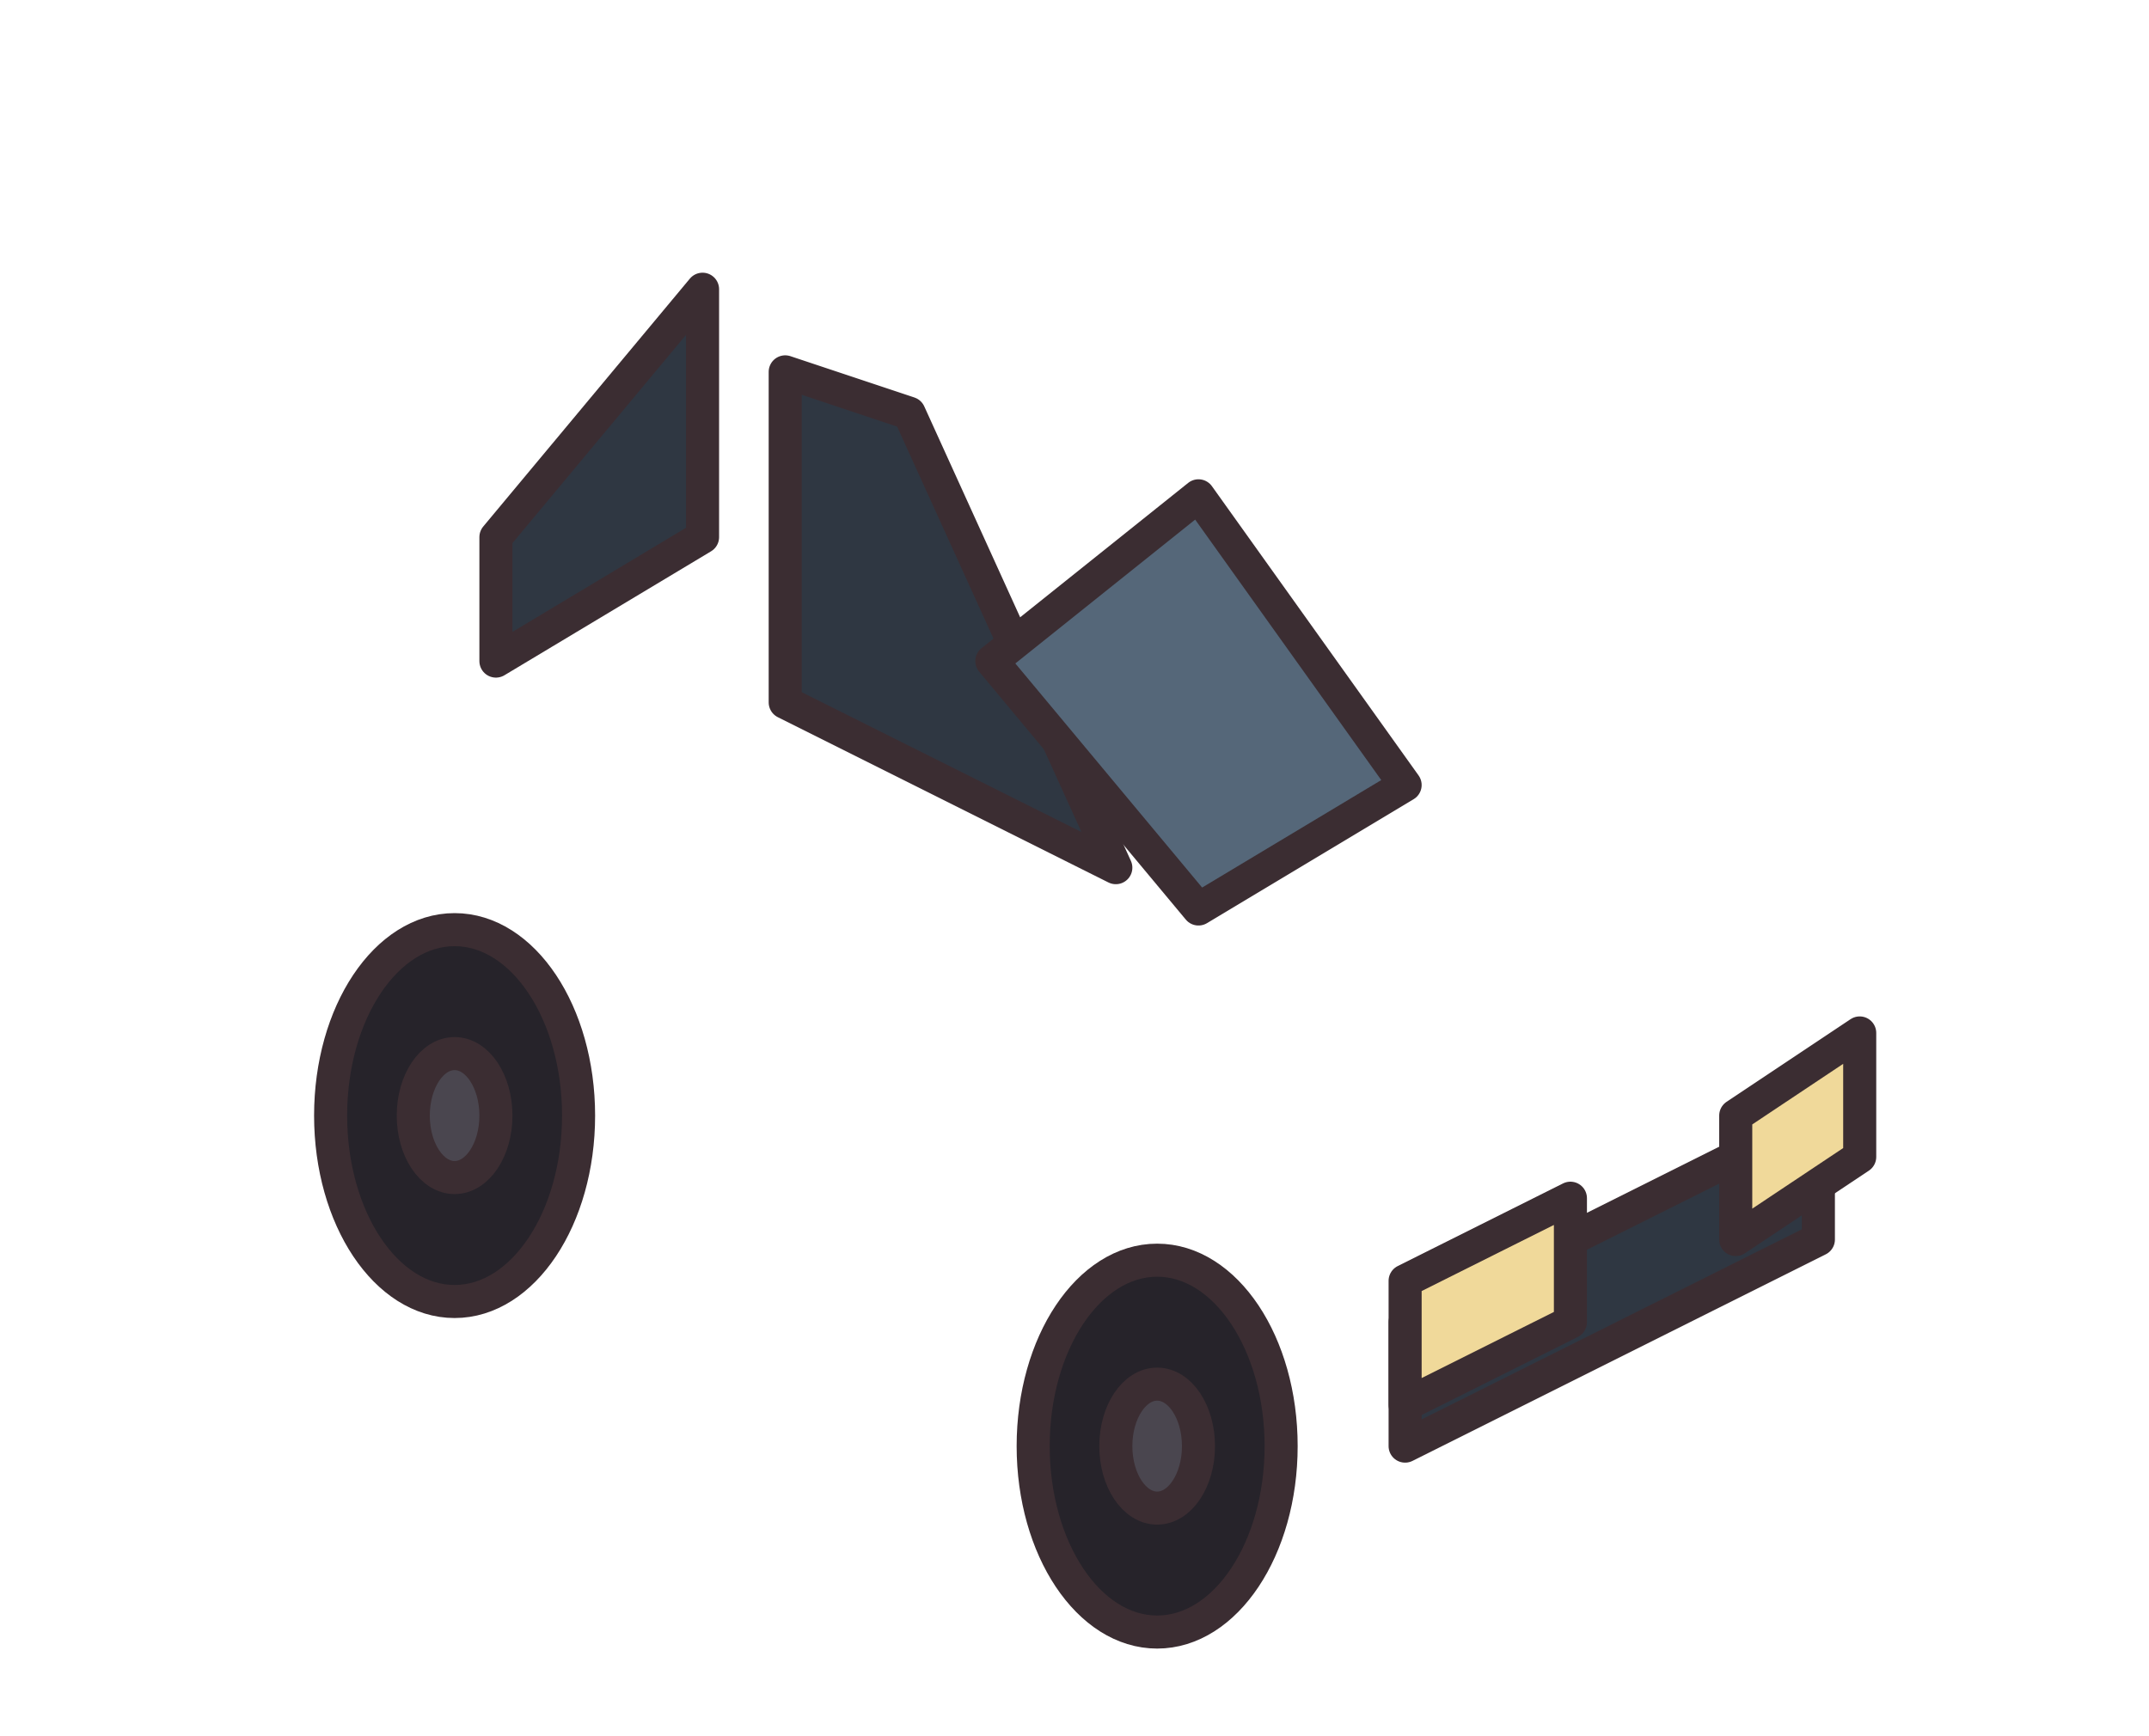
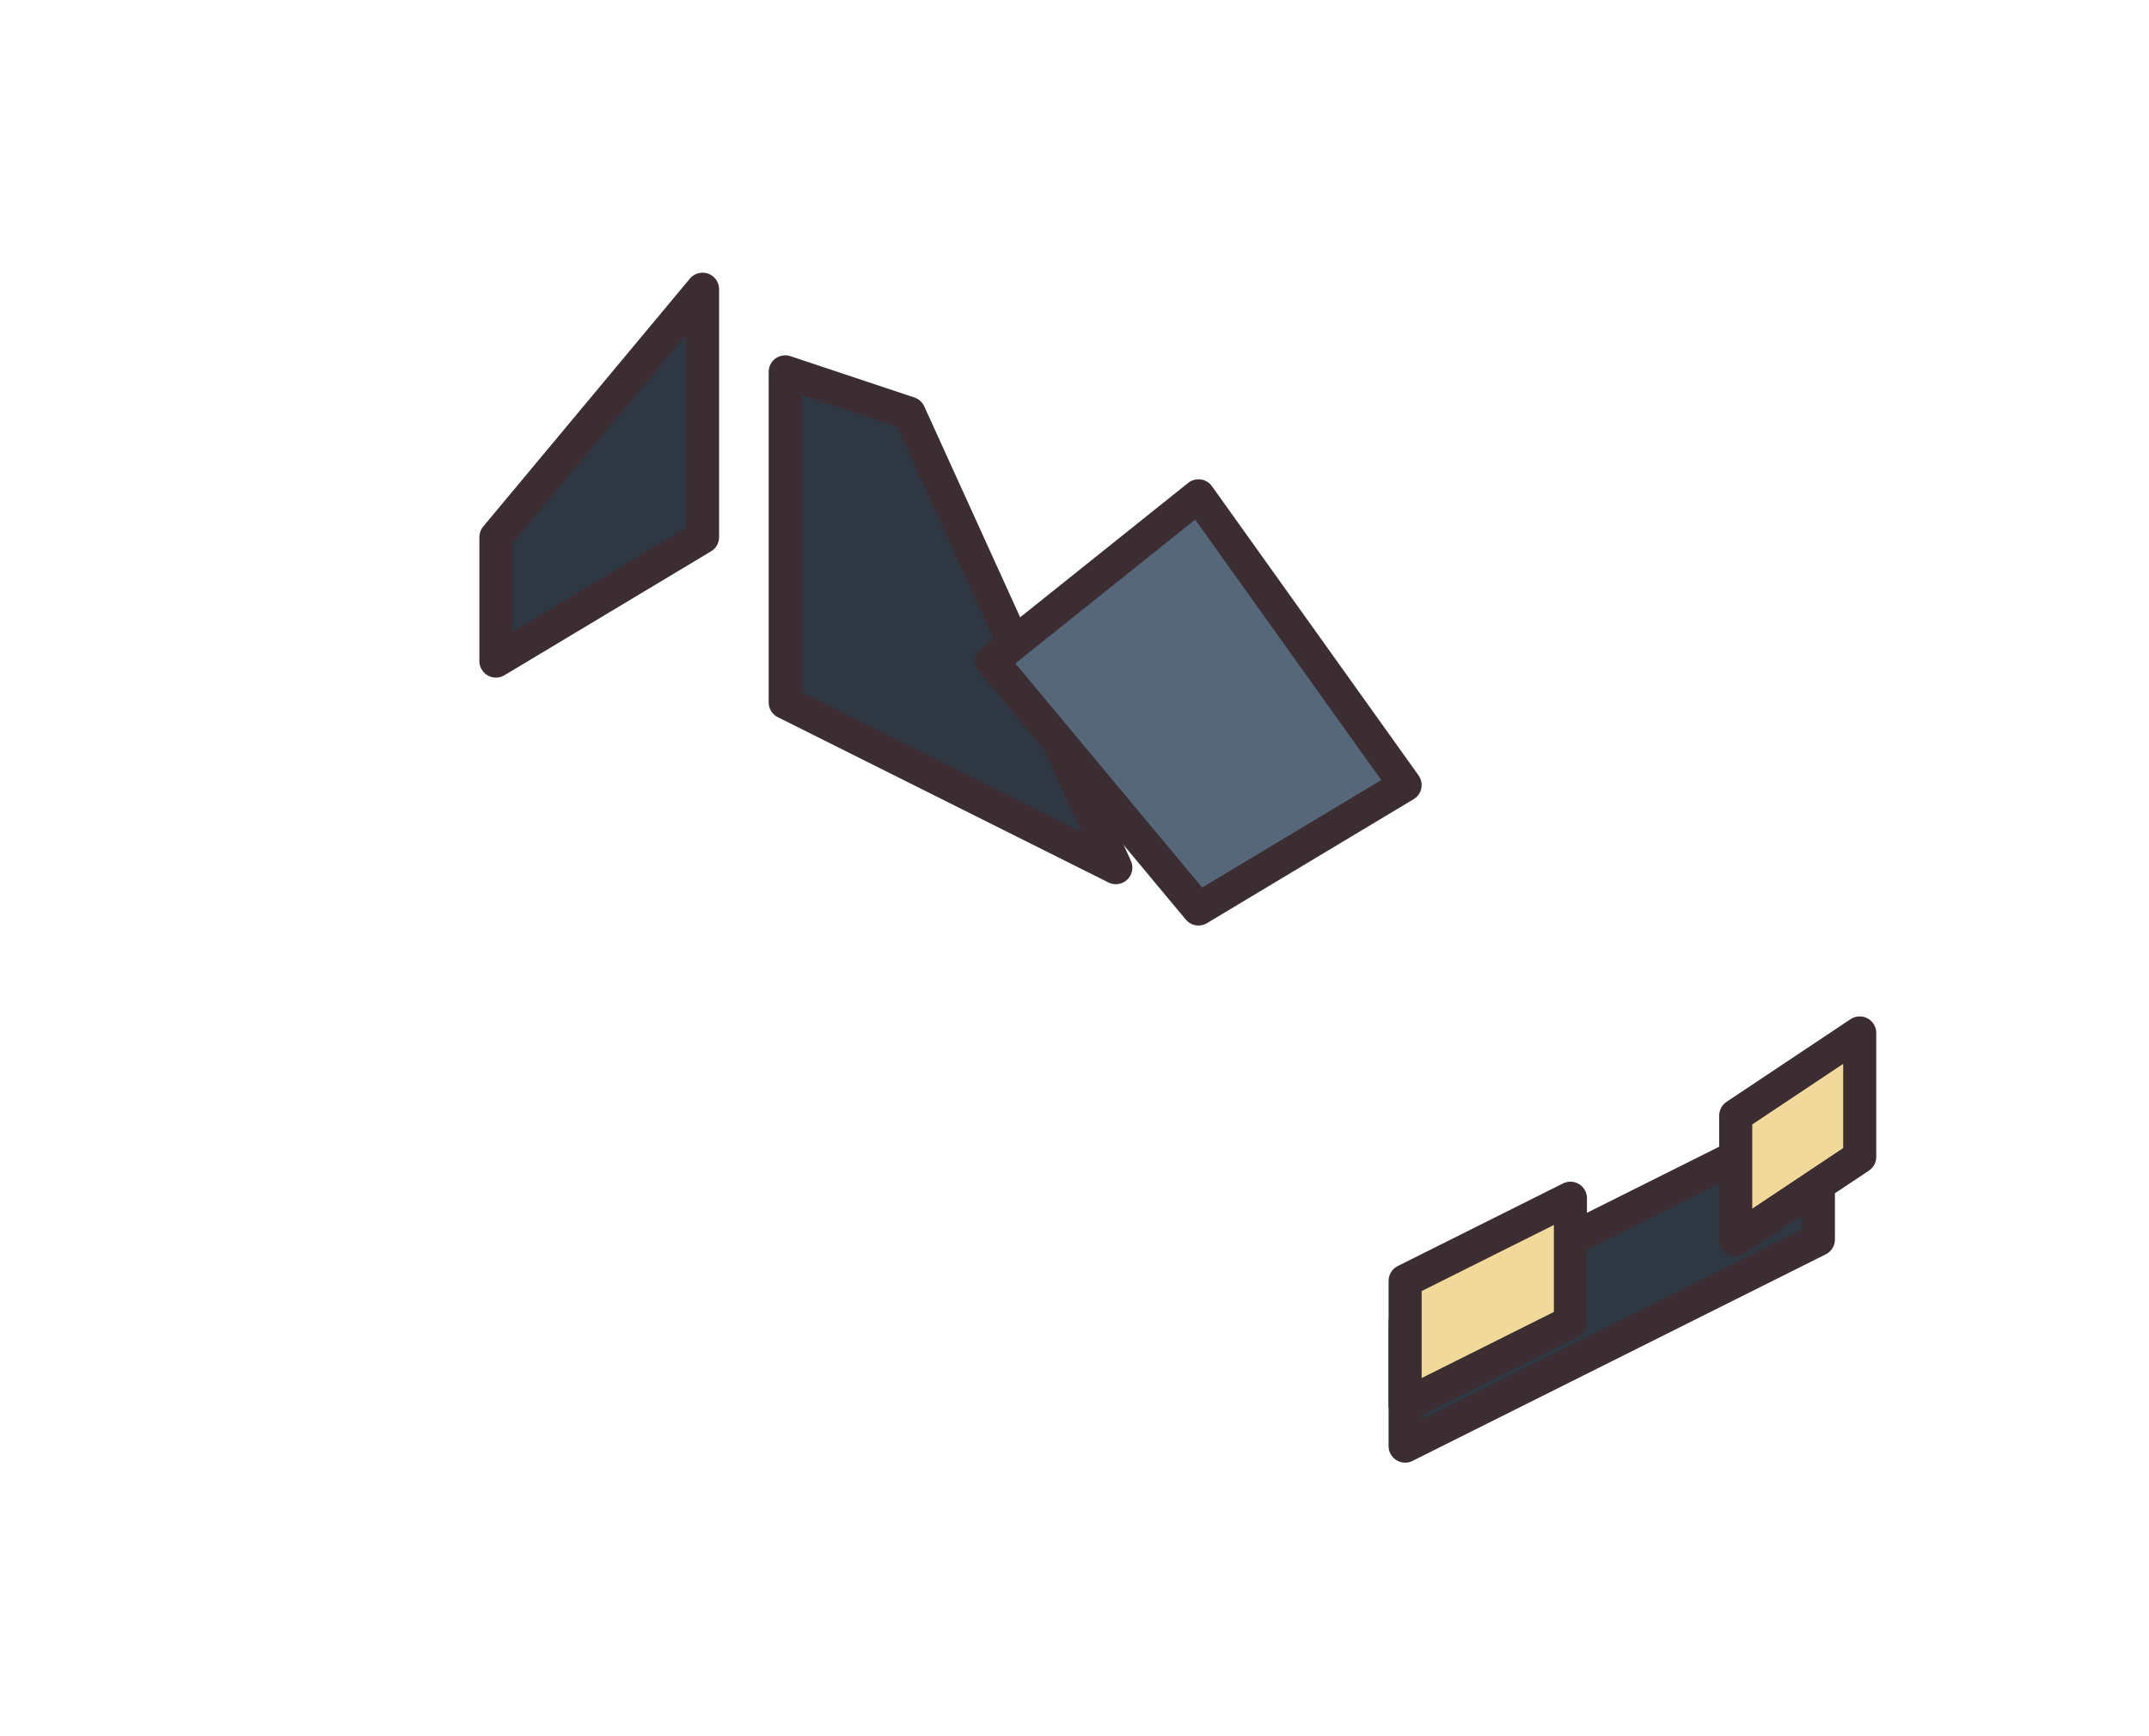
<svg xmlns="http://www.w3.org/2000/svg" width="52" height="42" viewBox="0 0 52 42" shape-rendering="geometricPrecision" stroke="#3b2d32" stroke-width="0.8" stroke-linejoin="round" stroke-linecap="round">
  <path d="M12 13 L17 7 L17 13 L12 16 Z M19 9 L22 10 L27 21 L19 17 Z" fill="#2f3742" />
  <path d="M24 16 L29 12 L34 19 L29 22 Z" fill="#556779" />
  <path d="M34 32 L44 27 L44 30 L34 35 Z" fill="#2f3742" />
  <path d="M34 31 L38 29 L38 32 L34 34 Z M42 27 L45 25 L45 28 L42 30 Z" fill="#f0d99a" />
-   <ellipse cx="11" cy="27" rx="3" ry="4.5" fill="#26232a" />
-   <ellipse cx="28" cy="35" rx="3" ry="4.5" fill="#26232a" />
-   <ellipse cx="11" cy="27" rx="1" ry="1.5" fill="#4a464f" />
-   <ellipse cx="28" cy="35" rx="1" ry="1.5" fill="#4a464f" />
</svg>
